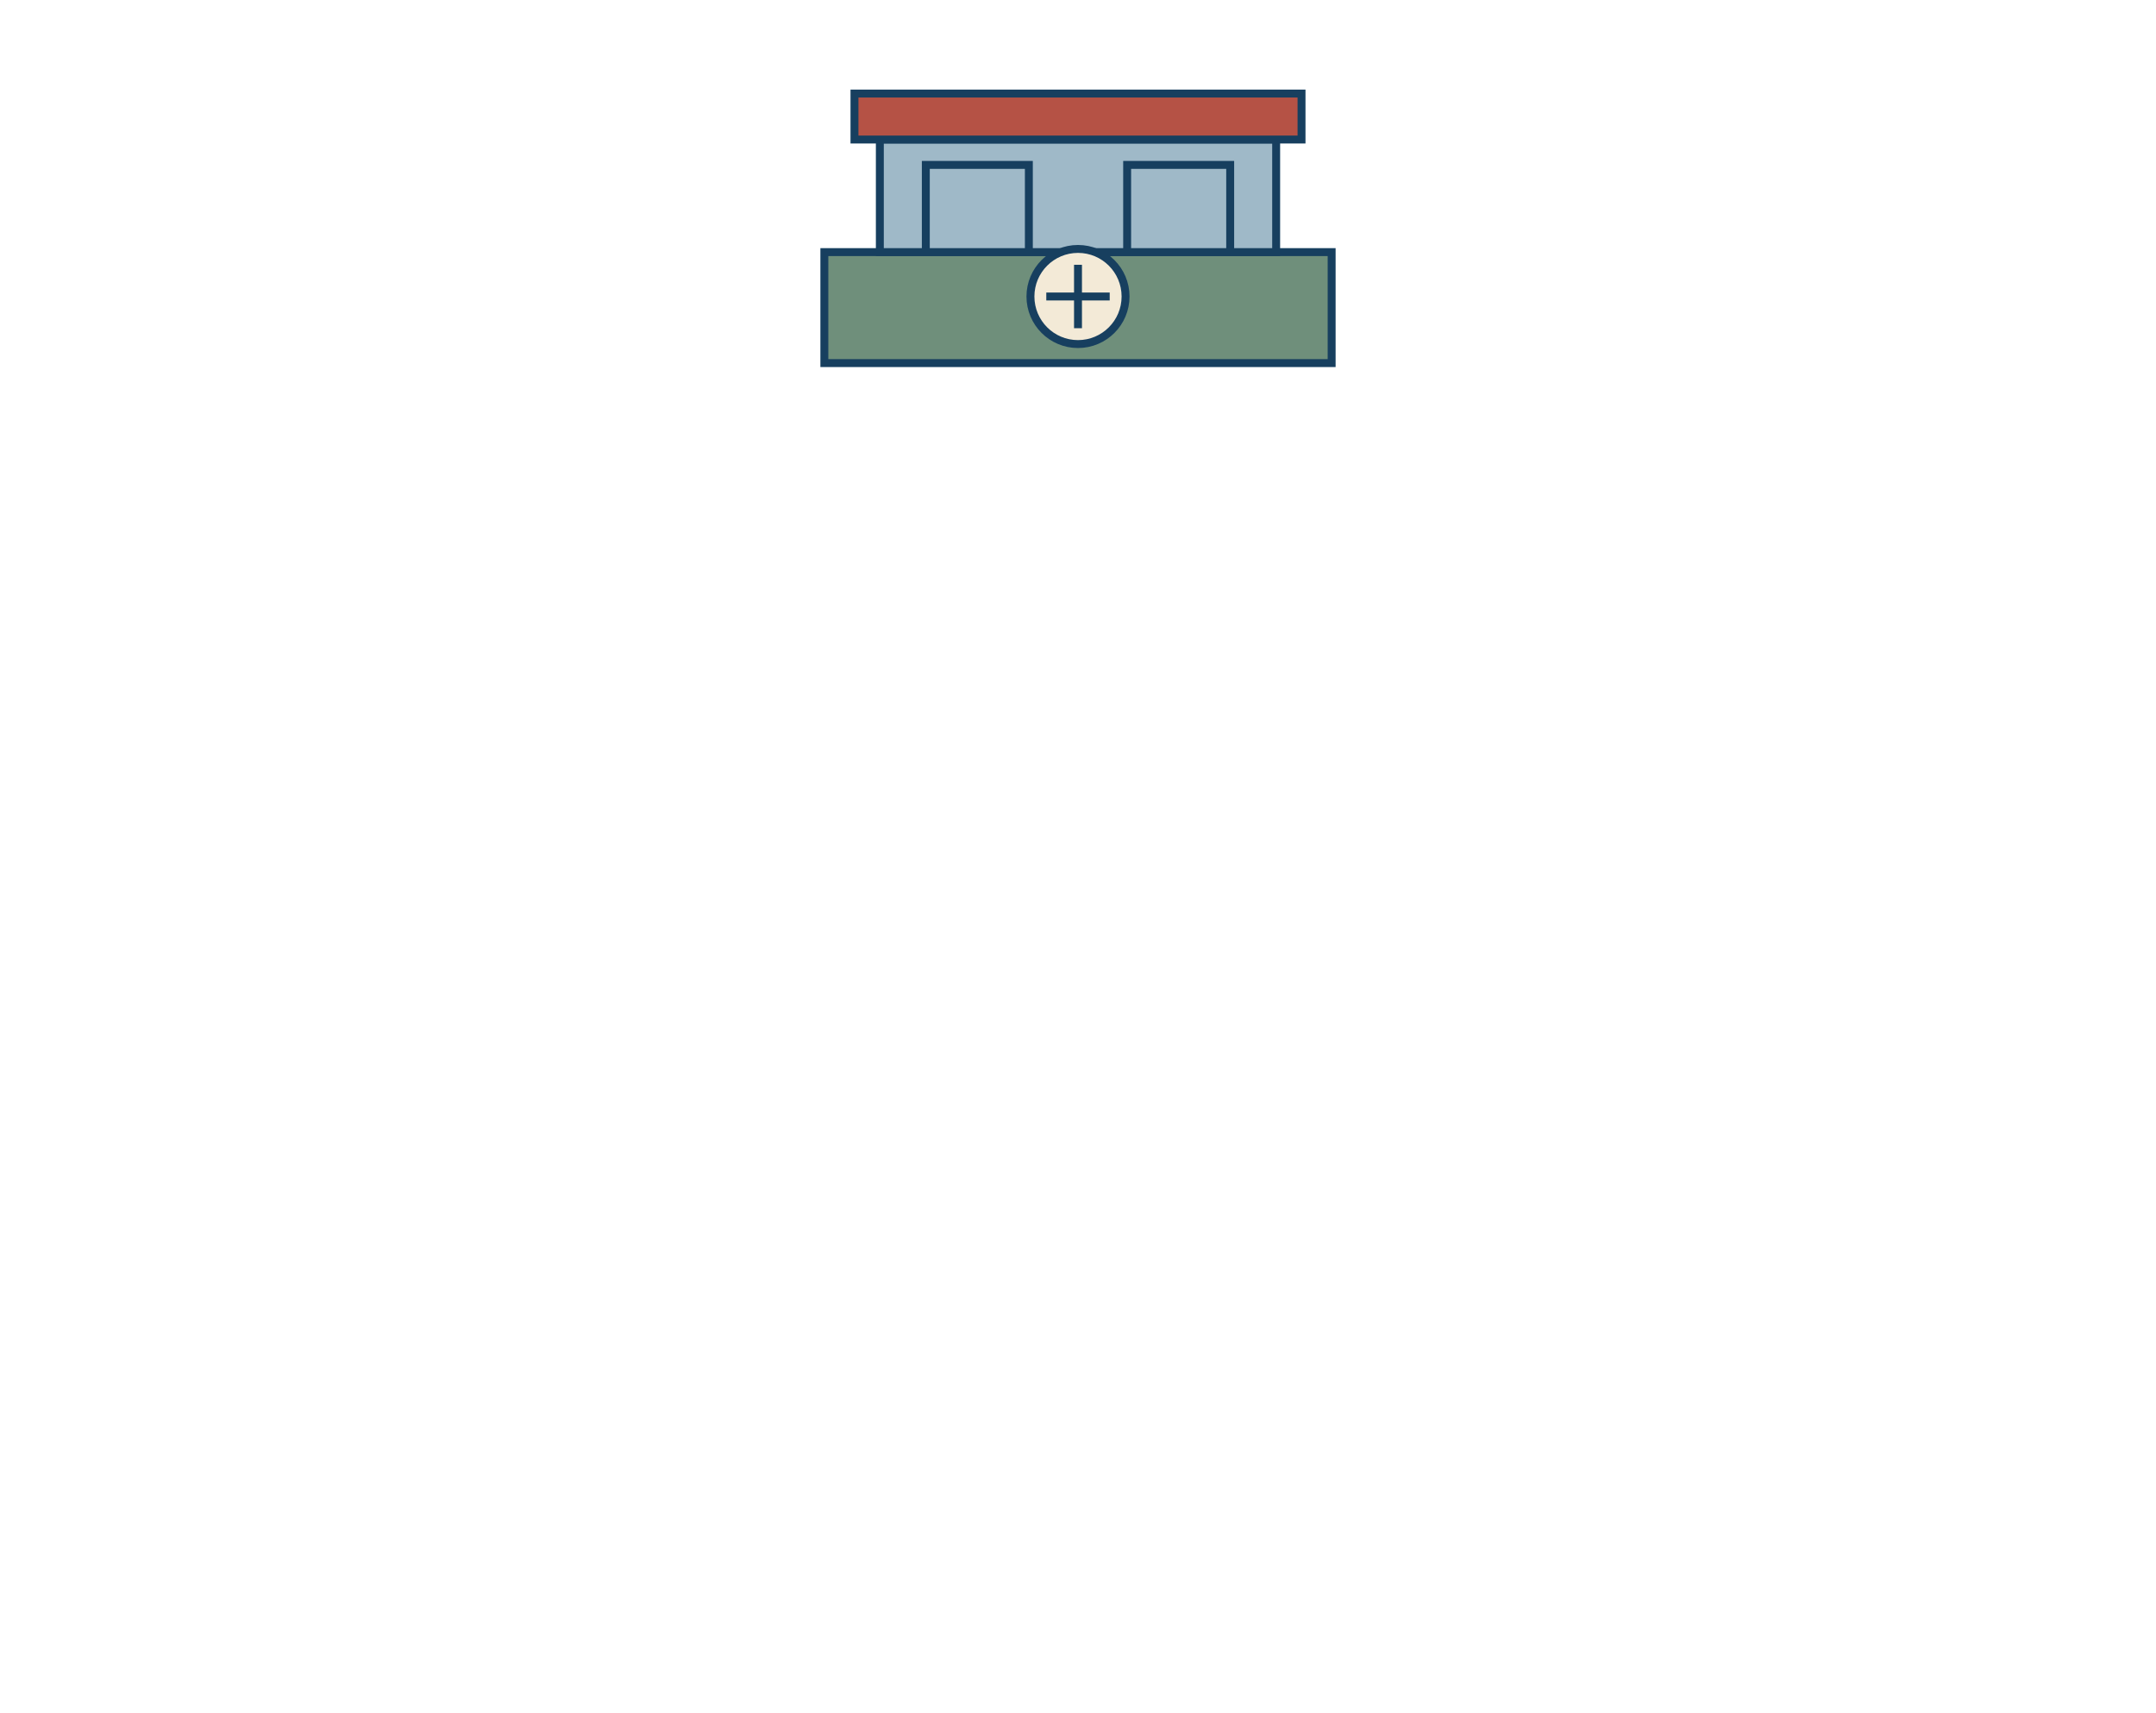
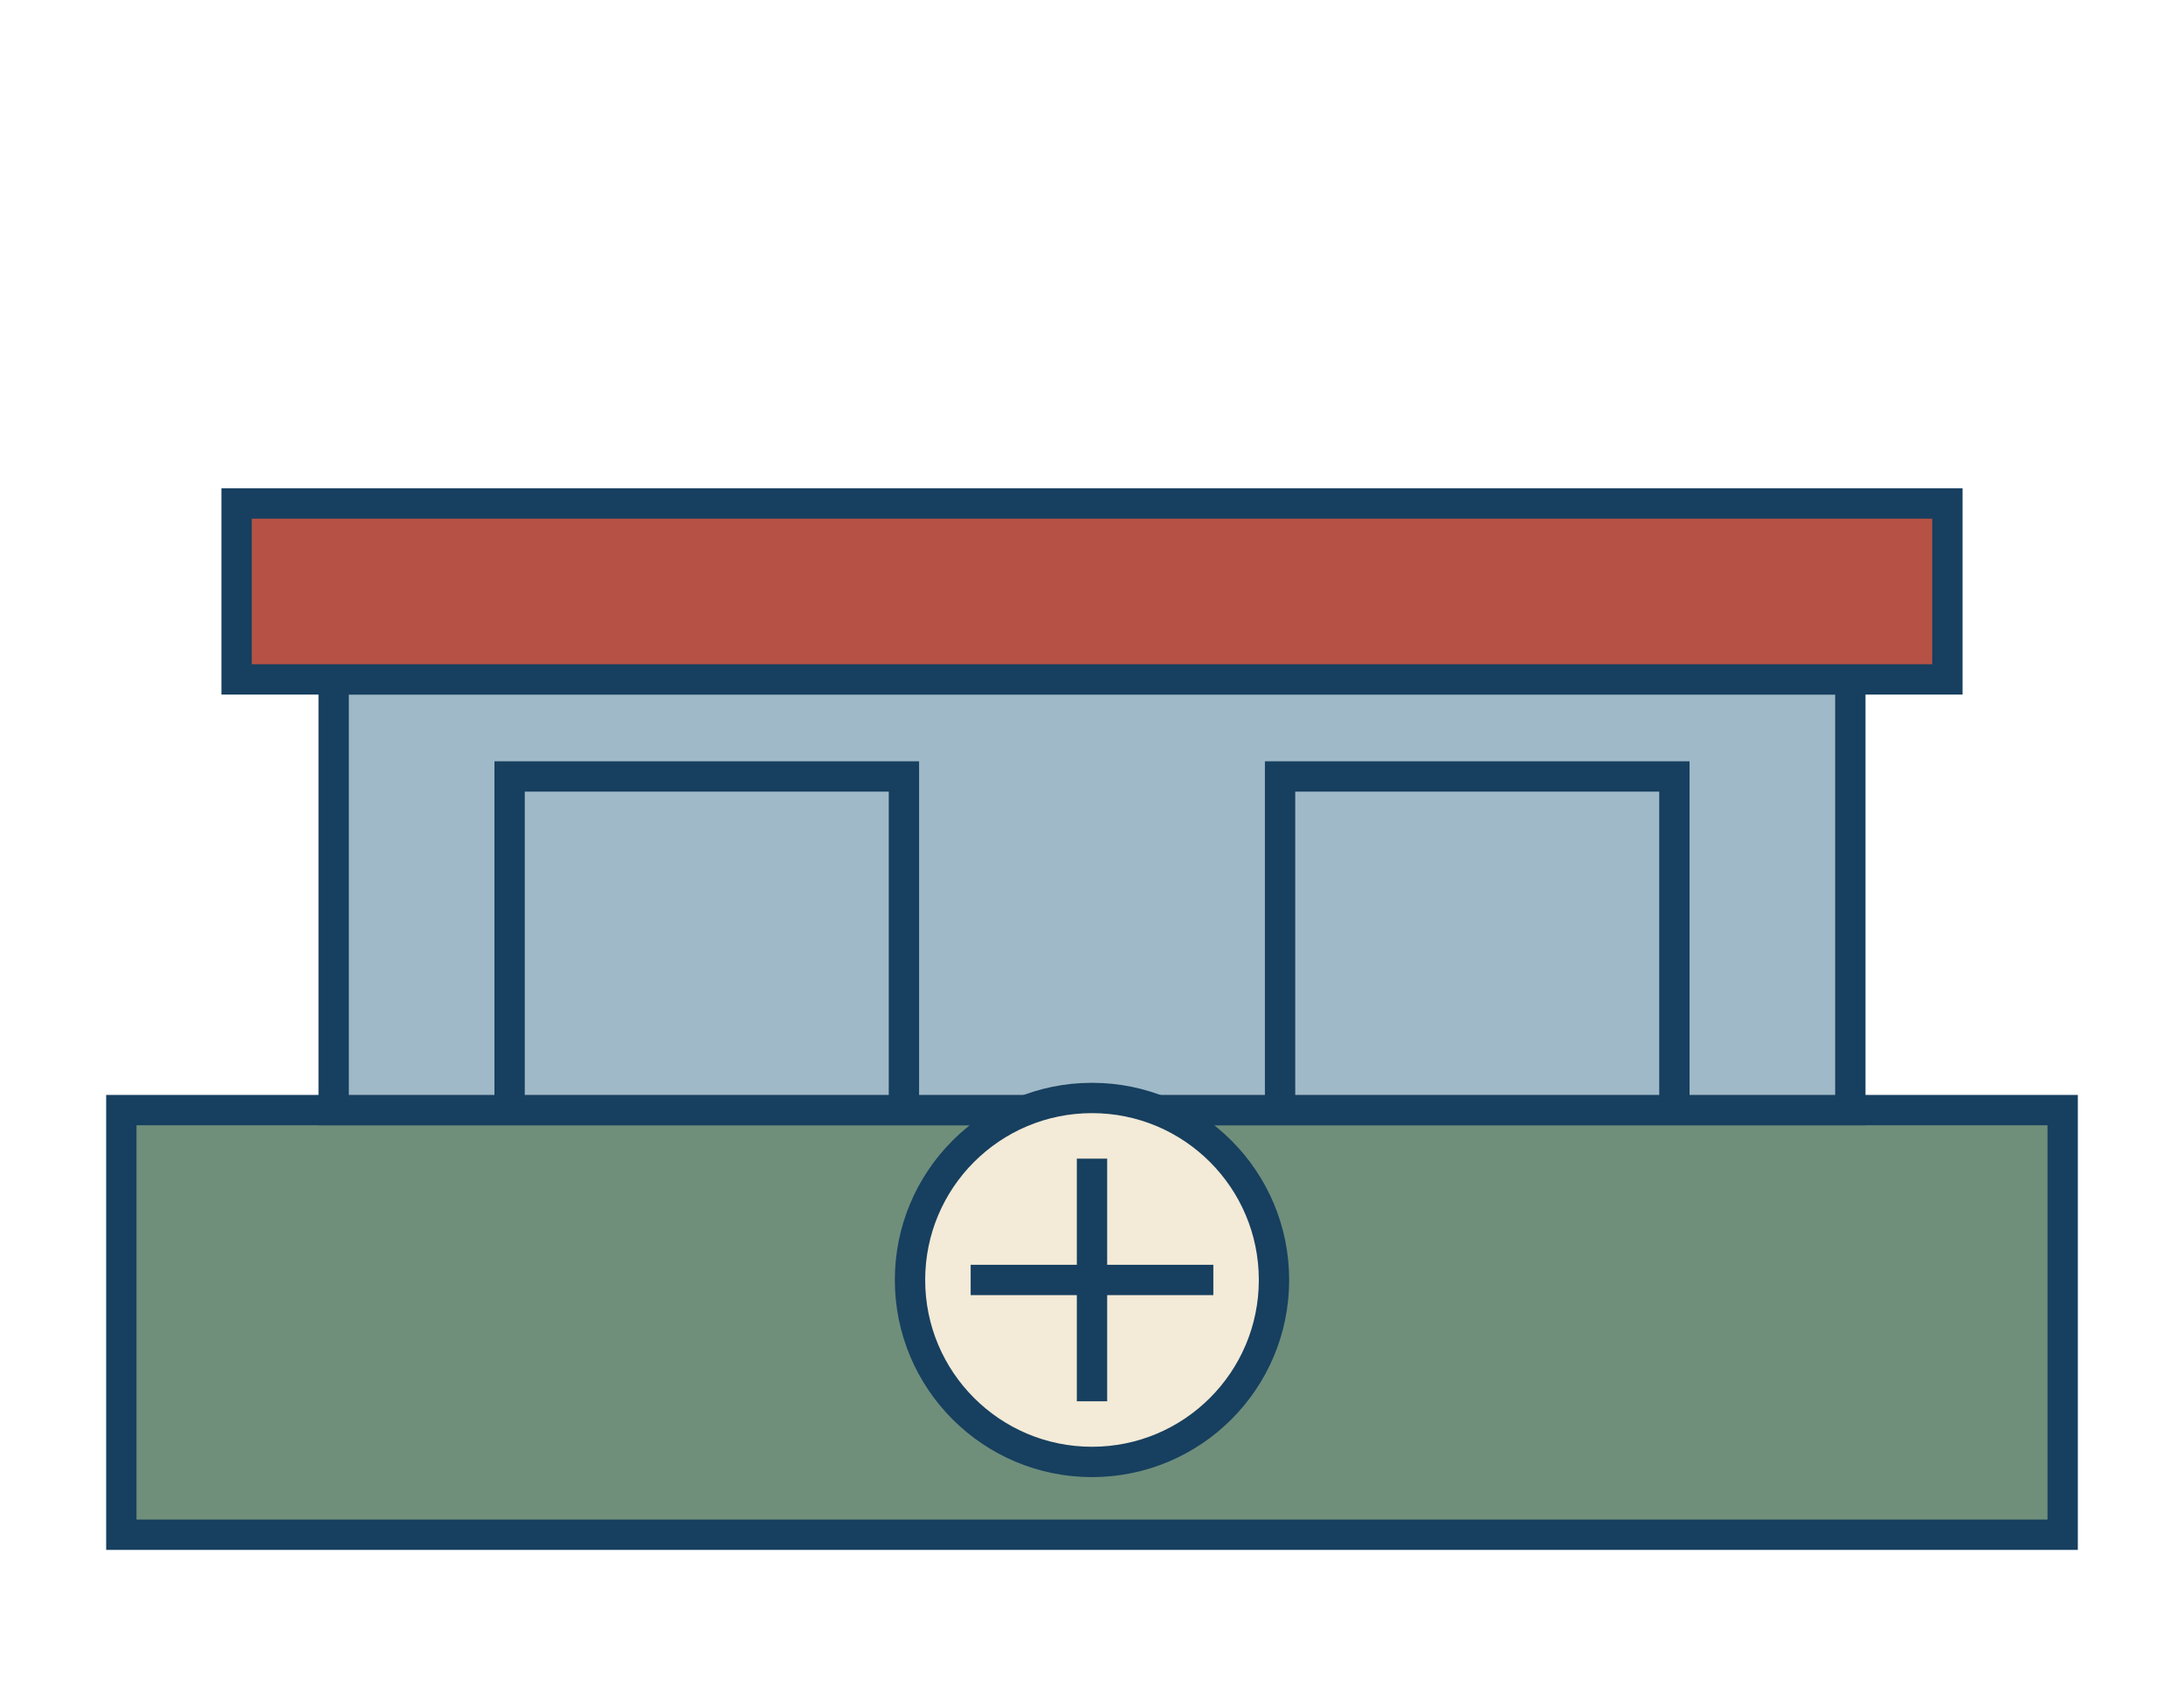
- <svg xmlns="http://www.w3.org/2000/svg" viewBox="-160 -130 680 540">
-   <g transform="translate(90 -142) scale(0.5)" stroke="#173f5f" stroke-width="5">
+ <svg xmlns="http://www.w3.org/2000/svg" viewBox="0 0 360 280">
+   <g stroke="#173f5f" stroke-width="5">
    <path fill="#6f8f7b" d="M20 183h320v70H20z" />
    <path fill="#9fb9c8" d="M55 112h250v71H55z" />
    <path d="M84 183v-55h65v55M211 183v-55h65v55" fill="none" />
    <circle cx="180" cy="211" r="30" fill="#f3ead7" />
    <path d="M160 211h40M180 191v40" fill="none" />
    <path fill="#b55245" d="M39 83h282v29H39z" />
  </g>
</svg>
